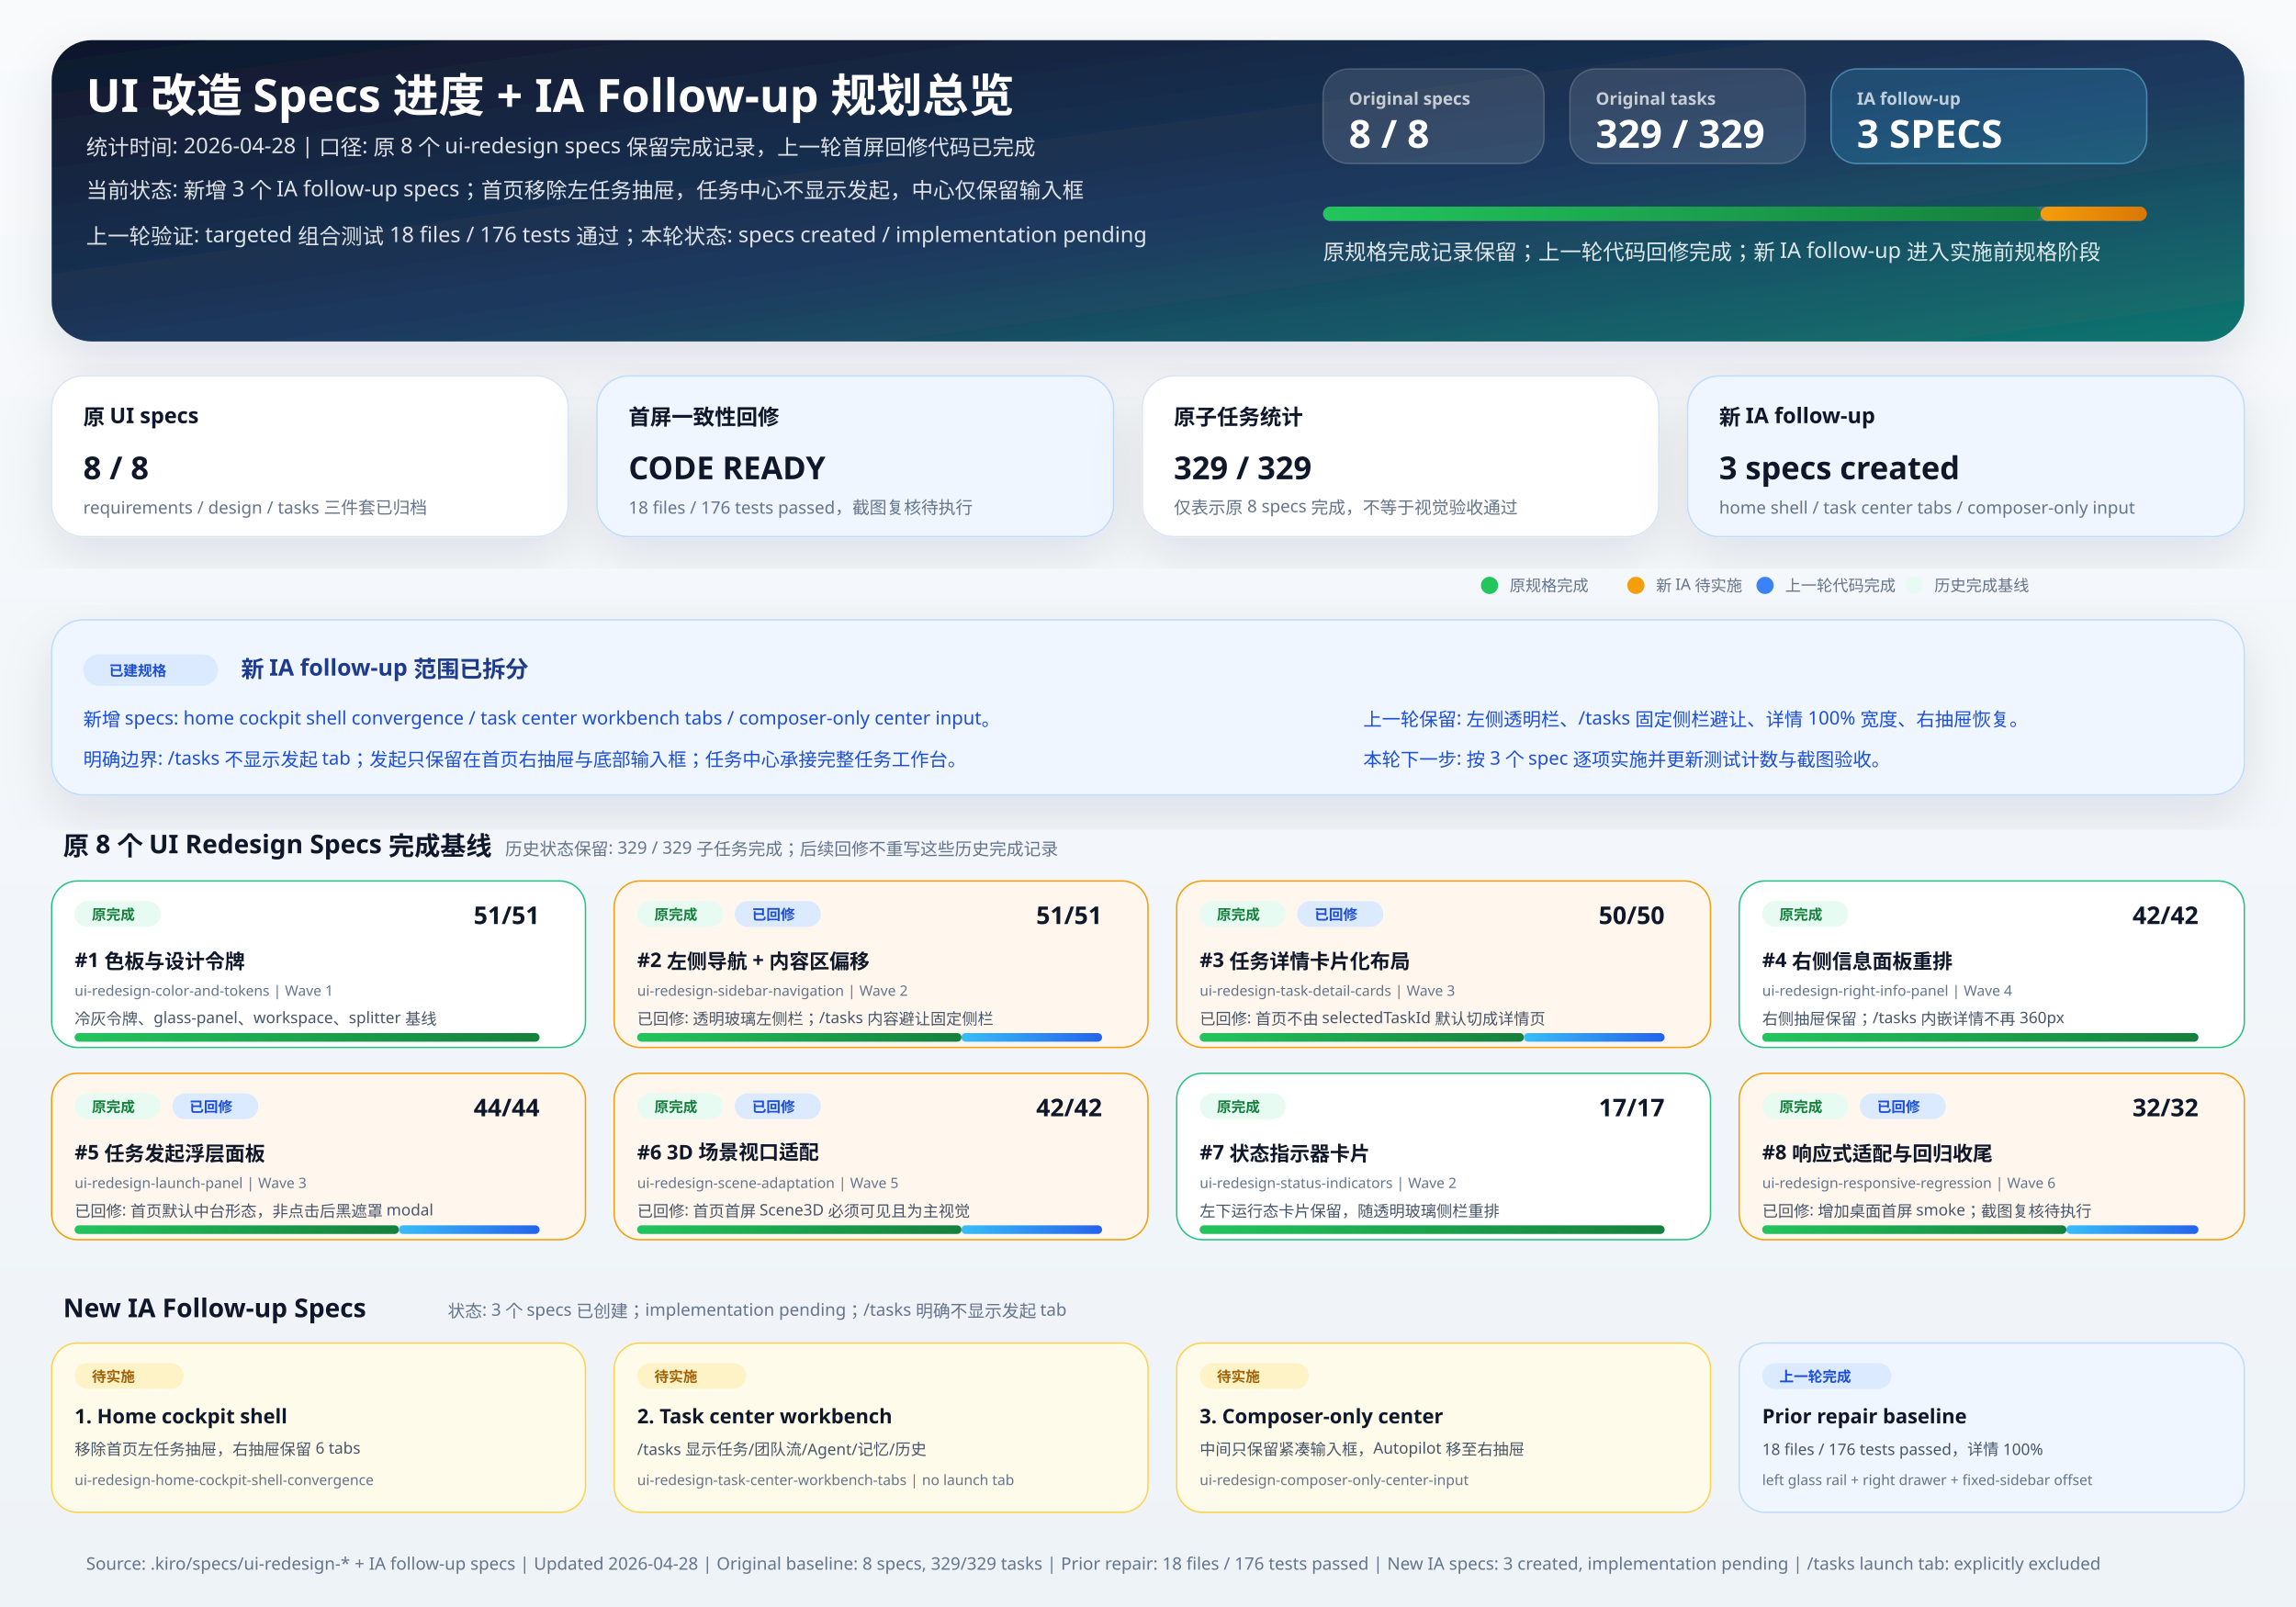
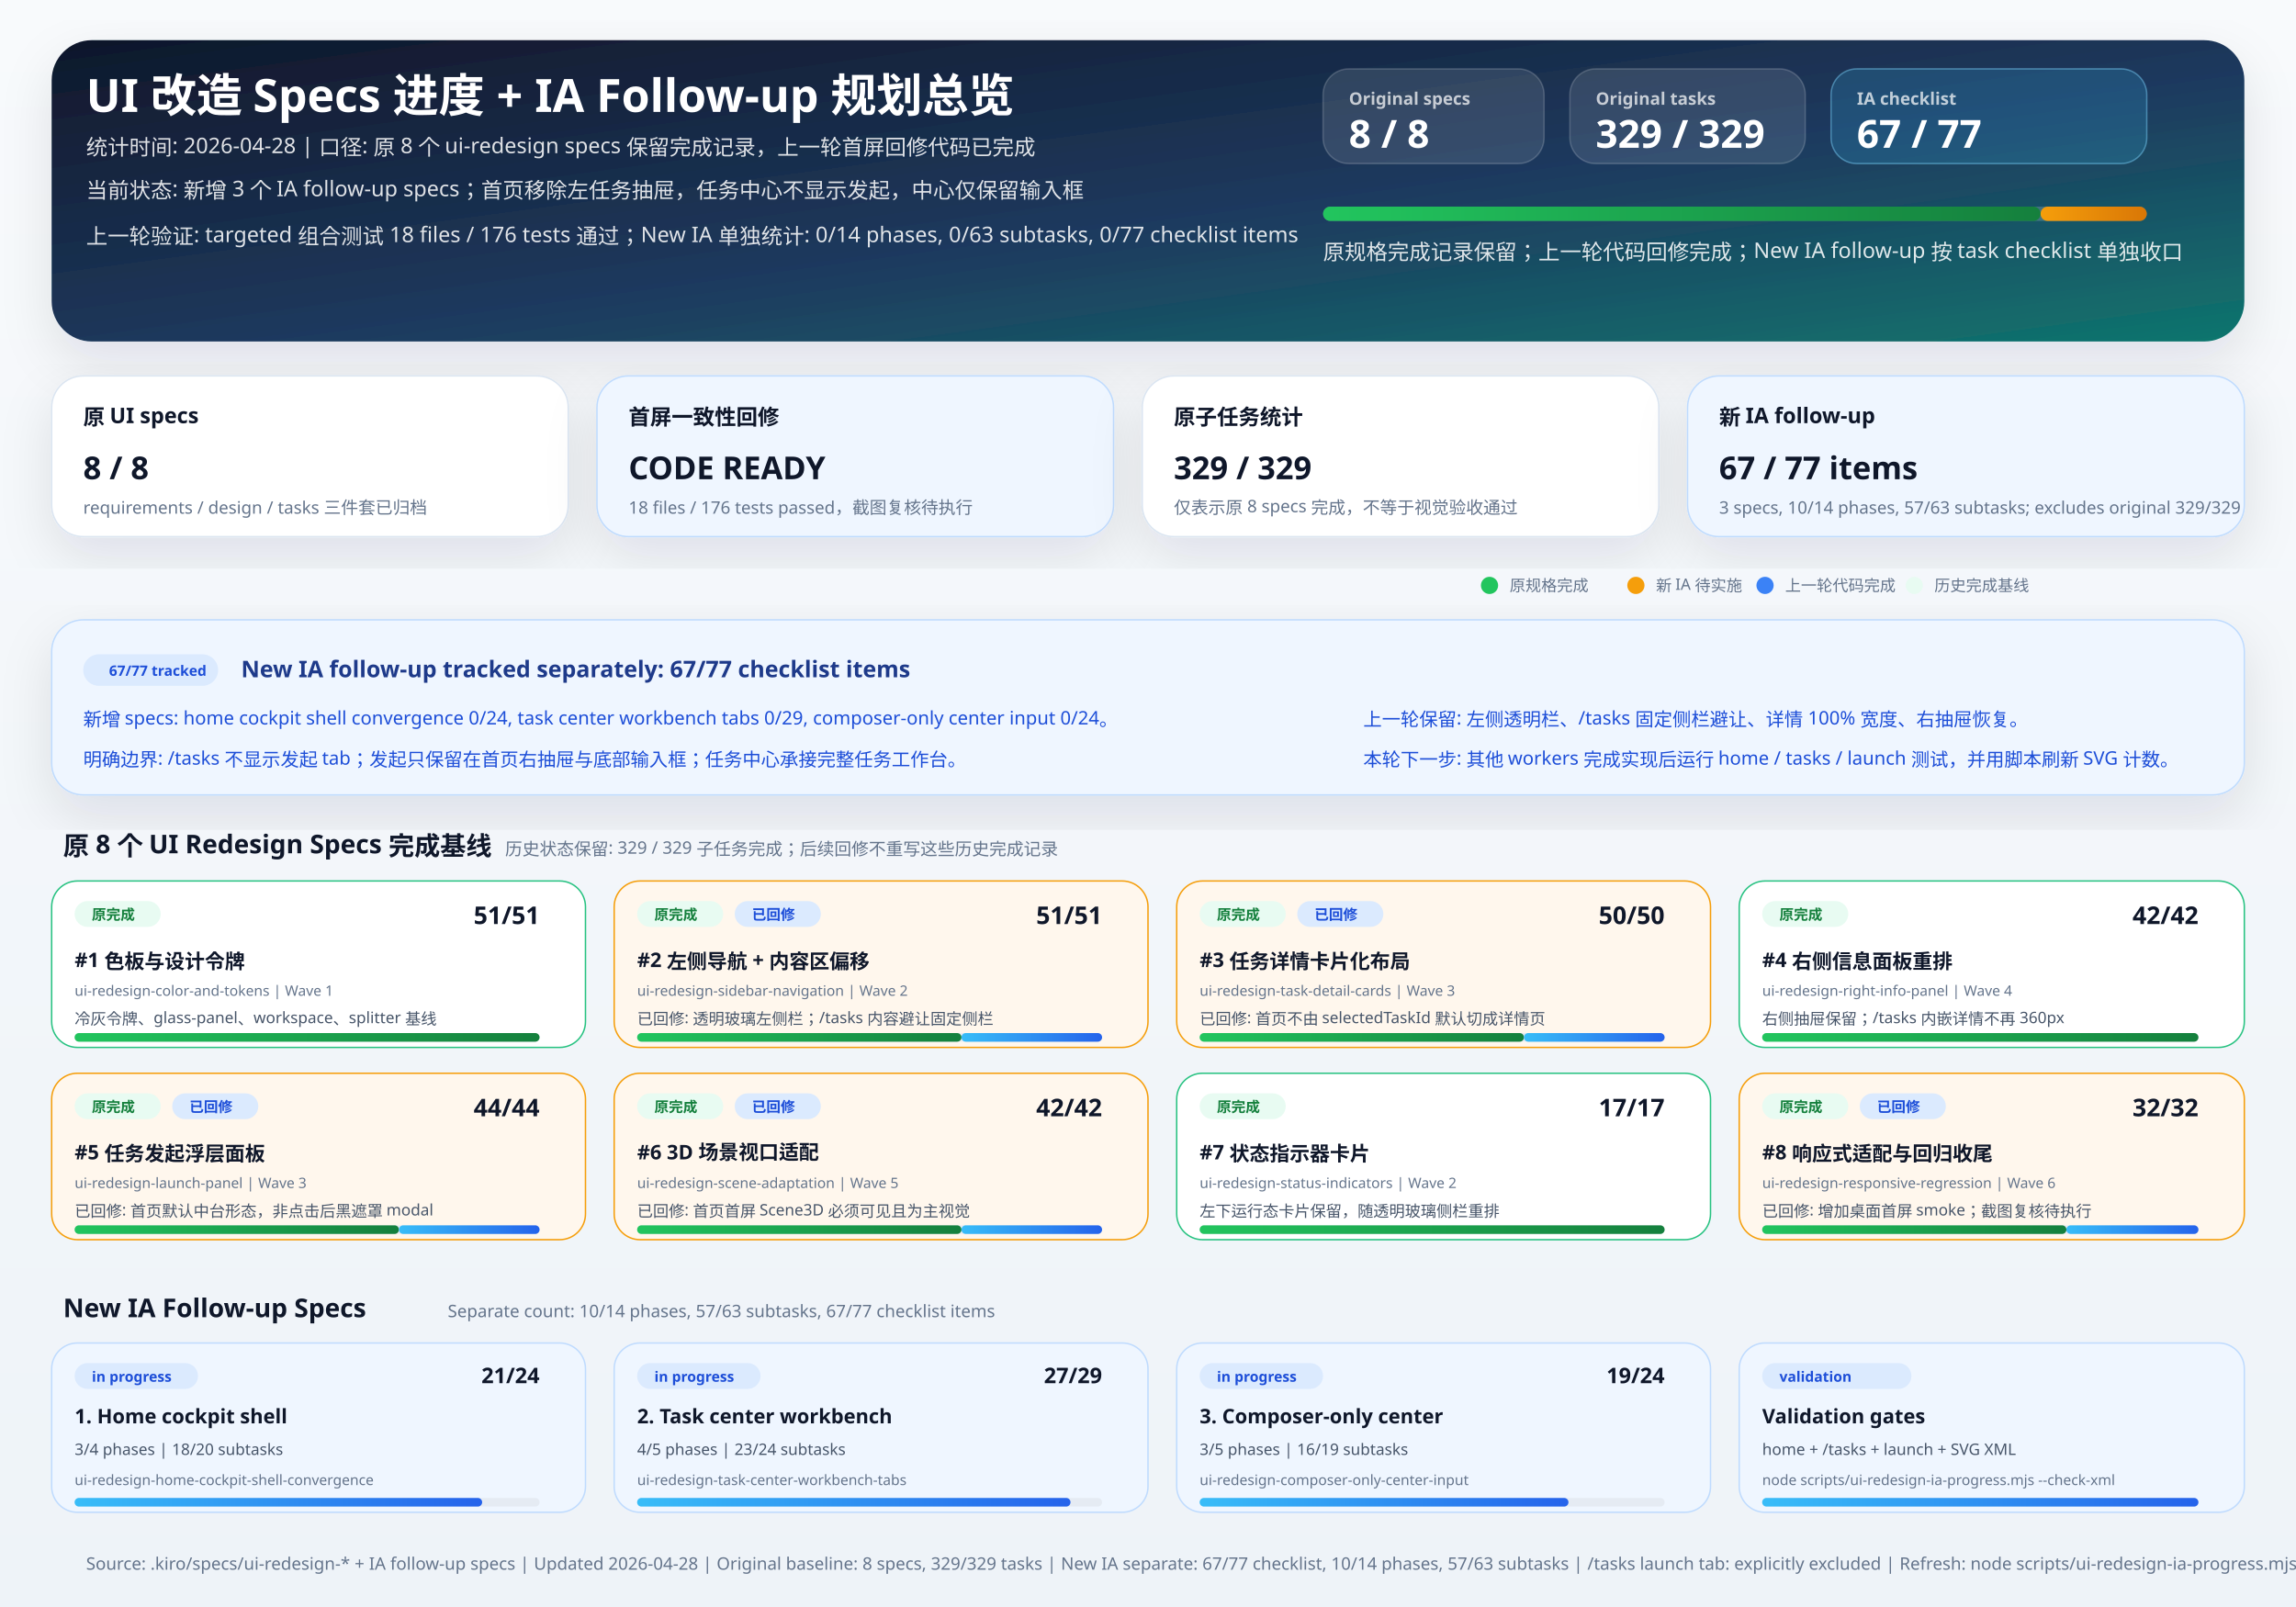
<svg xmlns="http://www.w3.org/2000/svg" width="1600" height="1120" viewBox="0 0 1600 1120" role="img" aria-labelledby="title desc">
  <defs>
    <linearGradient id="bg" x1="0" y1="0" x2="0" y2="1">
      <stop offset="0%" stop-color="#f8fafc" />
      <stop offset="100%" stop-color="#eef3f8" />
    </linearGradient>
    <linearGradient id="hero" x1="0" y1="0" x2="1" y2="1">
      <stop offset="0%" stop-color="#0f172a" />
      <stop offset="56%" stop-color="#1e3a5f" />
      <stop offset="100%" stop-color="#0f766e" />
    </linearGradient>
    <linearGradient id="baseFill" x1="0" y1="0" x2="1" y2="0">
      <stop offset="0%" stop-color="#22c55e" />
      <stop offset="100%" stop-color="#15803d" />
    </linearGradient>
    <linearGradient id="reopenFill" x1="0" y1="0" x2="1" y2="0">
      <stop offset="0%" stop-color="#f59e0b" />
      <stop offset="100%" stop-color="#d97706" />
    </linearGradient>
    <linearGradient id="workFill" x1="0" y1="0" x2="1" y2="0">
      <stop offset="0%" stop-color="#38bdf8" />
      <stop offset="100%" stop-color="#2563eb" />
    </linearGradient>
    <filter id="shadow" x="-20%" y="-20%" width="140%" height="140%">
      <feDropShadow dx="0" dy="14" stdDeviation="18" flood-color="#0f172a" flood-opacity="0.10" />
    </filter>
    <style>
      .hero-title { font: 700 32px "Segoe UI", "Microsoft YaHei", sans-serif; fill: #ffffff; }
      .hero-sub { font: 500 15px "Segoe UI", "Microsoft YaHei", sans-serif; fill: rgba(255,255,255,0.86); }
      .hero-k { font: 600 12px "Segoe UI", "Microsoft YaHei", sans-serif; fill: rgba(255,255,255,0.72); }
      .hero-v { font: 700 27px "Segoe UI", "Microsoft YaHei", sans-serif; fill: #ffffff; }
      .card-title { font: 700 15px "Segoe UI", "Microsoft YaHei", sans-serif; fill: #0f172a; }
      .card-value { font: 700 22px "Segoe UI", "Microsoft YaHei", sans-serif; fill: #0f172a; }
      .card-meta { font: 500 12px "Segoe UI", "Microsoft YaHei", sans-serif; fill: #64748b; }
      .section-title { font: 700 18px "Segoe UI", "Microsoft YaHei", sans-serif; fill: #0f172a; }
      .section-meta { font: 500 12px "Segoe UI", "Microsoft YaHei", sans-serif; fill: #64748b; }
      .spec-title { font: 700 14px "Segoe UI", "Microsoft YaHei", sans-serif; fill: #0f172a; }
      .spec-slug { font: 500 10px "Segoe UI", "Microsoft YaHei", sans-serif; fill: #64748b; }
      .spec-task { font: 500 11px "Segoe UI", "Microsoft YaHei", sans-serif; fill: #475569; }
      .badge-done { font: 700 10px "Segoe UI", "Microsoft YaHei", sans-serif; fill: #15803d; }
      .badge-reopen { font: 700 10px "Segoe UI", "Microsoft YaHei", sans-serif; fill: #a16207; }
      .badge-work { font: 700 10px "Segoe UI", "Microsoft YaHei", sans-serif; fill: #1d4ed8; }
      .alert-title { font: 700 16px "Segoe UI", "Microsoft YaHei", sans-serif; fill: #78350f; }
      .alert-copy { font: 500 13px "Segoe UI", "Microsoft YaHei", sans-serif; fill: #92400e; }
      .legend { font: 500 11px "Segoe UI", "Microsoft YaHei", sans-serif; fill: #64748b; }
      .foot { font: 500 12px "Segoe UI", "Microsoft YaHei", sans-serif; fill: #64748b; }
    </style>
  </defs>
  <rect x="0" y="0" width="1600" height="1120" fill="url(#bg)" />
  <rect x="36" y="28" width="1528" height="210" rx="28" fill="url(#hero)" filter="url(#shadow)" />
  <text x="60" y="78" class="hero-title">UI 改造 Specs 进度 + IA Follow-up 规划总览</text>
  <text x="60" y="108" class="hero-sub">统计时间: 2026-04-28 | 口径: 原 8 个 ui-redesign specs 保留完成记录，上一轮首屏回修代码已完成</text>
  <text x="60" y="138" class="hero-sub">当前状态: 新增 3 个 IA follow-up specs；首页移除左任务抽屉，任务中心不显示发起，中心仅保留输入框</text>
-   <text x="60" y="170" class="hero-sub">上一轮验证: targeted 组合测试 18 files / 176 tests 通过；本轮状态: specs created / implementation pending</text>
+   <text x="60" y="170" class="hero-sub">上一轮验证: targeted 组合测试 18 files / 176 tests 通过；New IA 单独统计: 0/14 phases, 0/63 subtasks, 0/77 checklist items</text>
  <rect x="922" y="48" width="154" height="66" rx="18" fill="rgba(255,255,255,0.11)" stroke="rgba(255,255,255,0.18)" />
  <text x="940" y="73" class="hero-k">Original specs</text>
  <text x="940" y="103" class="hero-v">8 / 8</text>
  <rect x="1094" y="48" width="164" height="66" rx="18" fill="rgba(255,255,255,0.11)" stroke="rgba(255,255,255,0.18)" />
  <text x="1112" y="73" class="hero-k">Original tasks</text>
  <text x="1112" y="103" class="hero-v">329 / 329</text>
  <rect x="1276" y="48" width="220" height="66" rx="18" fill="rgba(56,189,248,0.18)" stroke="rgba(125,211,252,0.46)" />
-   <text x="1294" y="73" class="hero-k">IA follow-up</text>
-   <text x="1294" y="103" class="hero-v">3 SPECS</text>
+   <text x="1294" y="73" class="hero-k">IA checklist</text>
+   <text id="ia-hero-value" x="1294" y="103" class="hero-v">67 / 77</text>
  <rect x="922" y="144" width="574" height="10" rx="5" fill="rgba(255,255,255,0.18)" />
  <rect x="922" y="144" width="500" height="10" rx="5" fill="url(#baseFill)" />
  <rect x="1422" y="144" width="74" height="10" rx="5" fill="url(#reopenFill)" />
-   <text x="922" y="181" class="hero-sub">原规格完成记录保留；上一轮代码回修完成；新 IA follow-up 进入实施前规格阶段</text>
+   <text x="922" y="181" class="hero-sub">原规格完成记录保留；上一轮代码回修完成；New IA follow-up 按 task checklist 单独收口</text>
  <rect x="36" y="262" width="360" height="112" rx="22" fill="#ffffff" stroke="#dbe5f1" filter="url(#shadow)" />
  <text x="58" y="296" class="card-title">原 UI specs</text>
  <text x="58" y="334" class="card-value">8 / 8</text>
  <text x="58" y="358" class="card-meta">requirements / design / tasks 三件套已归档</text>
  <rect x="416" y="262" width="360" height="112" rx="22" fill="#eff6ff" stroke="#bfdbfe" filter="url(#shadow)" />
  <text x="438" y="296" class="card-title">首屏一致性回修</text>
  <text x="438" y="334" class="card-value">CODE READY</text>
  <text x="438" y="358" class="card-meta">18 files / 176 tests passed，截图复核待执行</text>
  <rect x="796" y="262" width="360" height="112" rx="22" fill="#ffffff" stroke="#dbe5f1" filter="url(#shadow)" />
  <text x="818" y="296" class="card-title">原子任务统计</text>
  <text x="818" y="334" class="card-value">329 / 329</text>
  <text x="818" y="358" class="card-meta">仅表示原 8 specs 完成，不等于视觉验收通过</text>
  <rect x="1176" y="262" width="388" height="112" rx="22" fill="#eff6ff" stroke="#bfdbfe" filter="url(#shadow)" />
  <text x="1198" y="296" class="card-title">新 IA follow-up</text>
-   <text x="1198" y="334" class="card-value">3 specs created</text>
-   <text x="1198" y="358" class="card-meta">home shell / task center tabs / composer-only input</text>
+   <text id="ia-summary-value" x="1198" y="334" class="card-value">67 / 77 items</text>
+   <text id="ia-summary-meta" x="1198" y="358" class="card-meta">3 specs, 10/14 phases, 57/63 subtasks; excludes original 329/329</text>
  <circle cx="1038" cy="408" r="6" fill="#22c55e" />
  <text x="1052" y="412" class="legend">原规格完成</text>
  <circle cx="1140" cy="408" r="6" fill="#f59e0b" />
  <text x="1154" y="412" class="legend">新 IA 待实施</text>
  <circle cx="1230" cy="408" r="6" fill="#3b82f6" />
  <text x="1244" y="412" class="legend">上一轮代码完成</text>
  <circle cx="1334" cy="408" r="6" fill="#e8fbf2" />
  <text x="1348" y="412" class="legend">历史完成基线</text>
  <rect x="36" y="432" width="1528" height="122" rx="22" fill="#eff6ff" stroke="#bfdbfe" filter="url(#shadow)" />
  <rect x="58" y="456" width="94" height="22" rx="11" fill="#dbeafe" />
-   <text x="76" y="471" class="badge-work">已建规格</text>
-   <text x="168" y="472" class="alert-title" style="fill:#1e3a8a;">新 IA follow-up 范围已拆分</text>
-   <text x="58" y="506" class="alert-copy" style="fill:#1d4ed8;">新增 specs: home cockpit shell convergence / task center workbench tabs / composer-only center input。</text>
+   <text id="ia-status-badge" x="76" y="471" class="badge-work">67/77 tracked</text>
+   <text id="ia-status-title" x="168" y="472" class="alert-title" style="fill:#1e3a8a;">New IA follow-up tracked separately: 67/77 checklist items</text>
+   <text x="58" y="506" class="alert-copy" style="fill:#1d4ed8;">新增 specs: home cockpit shell convergence 0/24, task center workbench tabs 0/29, composer-only center input 0/24。</text>
  <text x="58" y="534" class="alert-copy" style="fill:#1d4ed8;">明确边界: /tasks 不显示发起 tab；发起只保留在首页右抽屉与底部输入框；任务中心承接完整任务工作台。</text>
  <text x="950" y="506" class="alert-copy" style="fill:#1d4ed8;">上一轮保留: 左侧透明栏、/tasks 固定侧栏避让、详情 100% 宽度、右抽屉恢复。</text>
-   <text x="950" y="534" class="alert-copy" style="fill:#1d4ed8;">本轮下一步: 按 3 个 spec 逐项实施并更新测试计数与截图验收。</text>
+   <text x="950" y="534" class="alert-copy" style="fill:#1d4ed8;">本轮下一步: 其他 workers 完成实现后运行 home / tasks / launch 测试，并用脚本刷新 SVG 计数。</text>
  <text x="44" y="596" class="section-title">原 8 个 UI Redesign Specs 完成基线</text>
  <text x="352" y="596" class="section-meta">历史状态保留: 329 / 329 子任务完成；后续回修不重写这些历史完成记录</text>
  <rect x="36" y="614" width="372" height="116" rx="18" fill="#ffffff" stroke="#27c281" />
  <rect x="52" y="628" width="60" height="18" rx="9" fill="#e8fbf2" />
  <text x="64" y="641" class="badge-done">原完成</text>
  <text x="376" y="644" text-anchor="end" class="card-value" style="font-size:17px;">51/51</text>
  <text x="52" y="674" class="spec-title">#1 色板与设计令牌</text>
  <text x="52" y="694" class="spec-slug">ui-redesign-color-and-tokens | Wave 1</text>
  <text x="52" y="714" class="spec-task">冷灰令牌、glass-panel、workspace、splitter 基线</text>
  <rect x="52" y="720" width="324" height="6" rx="3" fill="#e5ebf3" />
  <rect x="52" y="720" width="324" height="6" rx="3" fill="url(#baseFill)" />
  <rect x="428" y="614" width="372" height="116" rx="18" fill="#fff7ed" stroke="#f59e0b" />
  <rect x="444" y="628" width="60" height="18" rx="9" fill="#e8fbf2" />
  <text x="456" y="641" class="badge-done">原完成</text>
  <rect x="512" y="628" width="60" height="18" rx="9" fill="#dbeafe" />
  <text x="524" y="641" class="badge-work">已回修</text>
  <text x="768" y="644" text-anchor="end" class="card-value" style="font-size:17px;">51/51</text>
  <text x="444" y="674" class="spec-title">#2 左侧导航 + 内容区偏移</text>
  <text x="444" y="694" class="spec-slug">ui-redesign-sidebar-navigation | Wave 2</text>
  <text x="444" y="714" class="spec-task">已回修: 透明玻璃左侧栏；/tasks 内容避让固定侧栏</text>
  <rect x="444" y="720" width="324" height="6" rx="3" fill="#e5ebf3" />
  <rect x="444" y="720" width="226" height="6" rx="3" fill="url(#baseFill)" />
  <rect x="670" y="720" width="98" height="6" rx="3" fill="url(#workFill)" />
  <rect x="820" y="614" width="372" height="116" rx="18" fill="#fff7ed" stroke="#f59e0b" />
  <rect x="836" y="628" width="60" height="18" rx="9" fill="#e8fbf2" />
  <text x="848" y="641" class="badge-done">原完成</text>
  <rect x="904" y="628" width="60" height="18" rx="9" fill="#dbeafe" />
  <text x="916" y="641" class="badge-work">已回修</text>
  <text x="1160" y="644" text-anchor="end" class="card-value" style="font-size:17px;">50/50</text>
  <text x="836" y="674" class="spec-title">#3 任务详情卡片化布局</text>
  <text x="836" y="694" class="spec-slug">ui-redesign-task-detail-cards | Wave 3</text>
  <text x="836" y="714" class="spec-task">已回修: 首页不由 selectedTaskId 默认切成详情页</text>
  <rect x="836" y="720" width="324" height="6" rx="3" fill="#e5ebf3" />
  <rect x="836" y="720" width="226" height="6" rx="3" fill="url(#baseFill)" />
  <rect x="1062" y="720" width="98" height="6" rx="3" fill="url(#workFill)" />
  <rect x="1212" y="614" width="352" height="116" rx="18" fill="#ffffff" stroke="#27c281" />
  <rect x="1228" y="628" width="60" height="18" rx="9" fill="#e8fbf2" />
  <text x="1240" y="641" class="badge-done">原完成</text>
  <text x="1532" y="644" text-anchor="end" class="card-value" style="font-size:17px;">42/42</text>
  <text x="1228" y="674" class="spec-title">#4 右侧信息面板重排</text>
  <text x="1228" y="694" class="spec-slug">ui-redesign-right-info-panel | Wave 4</text>
  <text x="1228" y="714" class="spec-task">右侧抽屉保留；/tasks 内嵌详情不再 360px</text>
  <rect x="1228" y="720" width="304" height="6" rx="3" fill="#e5ebf3" />
  <rect x="1228" y="720" width="304" height="6" rx="3" fill="url(#baseFill)" />
  <rect x="36" y="748" width="372" height="116" rx="18" fill="#fff7ed" stroke="#f59e0b" />
  <rect x="52" y="762" width="60" height="18" rx="9" fill="#e8fbf2" />
  <text x="64" y="775" class="badge-done">原完成</text>
  <rect x="120" y="762" width="60" height="18" rx="9" fill="#dbeafe" />
  <text x="132" y="775" class="badge-work">已回修</text>
  <text x="376" y="778" text-anchor="end" class="card-value" style="font-size:17px;">44/44</text>
  <text x="52" y="808" class="spec-title">#5 任务发起浮层面板</text>
  <text x="52" y="828" class="spec-slug">ui-redesign-launch-panel | Wave 3</text>
  <text x="52" y="848" class="spec-task">已回修: 首页默认中台形态，非点击后黑遮罩 modal</text>
  <rect x="52" y="854" width="324" height="6" rx="3" fill="#e5ebf3" />
  <rect x="52" y="854" width="226" height="6" rx="3" fill="url(#baseFill)" />
  <rect x="278" y="854" width="98" height="6" rx="3" fill="url(#workFill)" />
  <rect x="428" y="748" width="372" height="116" rx="18" fill="#fff7ed" stroke="#f59e0b" />
  <rect x="444" y="762" width="60" height="18" rx="9" fill="#e8fbf2" />
  <text x="456" y="775" class="badge-done">原完成</text>
  <rect x="512" y="762" width="60" height="18" rx="9" fill="#dbeafe" />
  <text x="524" y="775" class="badge-work">已回修</text>
  <text x="768" y="778" text-anchor="end" class="card-value" style="font-size:17px;">42/42</text>
  <text x="444" y="808" class="spec-title">#6 3D 场景视口适配</text>
  <text x="444" y="828" class="spec-slug">ui-redesign-scene-adaptation | Wave 5</text>
  <text x="444" y="848" class="spec-task">已回修: 首页首屏 Scene3D 必须可见且为主视觉</text>
  <rect x="444" y="854" width="324" height="6" rx="3" fill="#e5ebf3" />
  <rect x="444" y="854" width="226" height="6" rx="3" fill="url(#baseFill)" />
  <rect x="670" y="854" width="98" height="6" rx="3" fill="url(#workFill)" />
  <rect x="820" y="748" width="372" height="116" rx="18" fill="#ffffff" stroke="#27c281" />
  <rect x="836" y="762" width="60" height="18" rx="9" fill="#e8fbf2" />
  <text x="848" y="775" class="badge-done">原完成</text>
  <text x="1160" y="778" text-anchor="end" class="card-value" style="font-size:17px;">17/17</text>
  <text x="836" y="808" class="spec-title">#7 状态指示器卡片</text>
  <text x="836" y="828" class="spec-slug">ui-redesign-status-indicators | Wave 2</text>
  <text x="836" y="848" class="spec-task">左下运行态卡片保留，随透明玻璃侧栏重排</text>
  <rect x="836" y="854" width="324" height="6" rx="3" fill="#e5ebf3" />
  <rect x="836" y="854" width="324" height="6" rx="3" fill="url(#baseFill)" />
  <rect x="1212" y="748" width="352" height="116" rx="18" fill="#fff7ed" stroke="#f59e0b" />
  <rect x="1228" y="762" width="60" height="18" rx="9" fill="#e8fbf2" />
  <text x="1240" y="775" class="badge-done">原完成</text>
  <rect x="1296" y="762" width="60" height="18" rx="9" fill="#dbeafe" />
  <text x="1308" y="775" class="badge-work">已回修</text>
  <text x="1532" y="778" text-anchor="end" class="card-value" style="font-size:17px;">32/32</text>
  <text x="1228" y="808" class="spec-title">#8 响应式适配与回归收尾</text>
  <text x="1228" y="828" class="spec-slug">ui-redesign-responsive-regression | Wave 6</text>
  <text x="1228" y="848" class="spec-task">已回修: 增加桌面首屏 smoke；截图复核待执行</text>
  <rect x="1228" y="854" width="304" height="6" rx="3" fill="#e5ebf3" />
  <rect x="1228" y="854" width="212" height="6" rx="3" fill="url(#baseFill)" />
  <rect x="1440" y="854" width="92" height="6" rx="3" fill="url(#workFill)" />
  <text x="44" y="918" class="section-title">New IA Follow-up Specs</text>
-   <text x="312" y="918" class="section-meta">状态: 3 个 specs 已创建；implementation pending；/tasks 明确不显示发起 tab</text>
-   <rect x="36" y="936" width="372" height="118" rx="18" fill="#fffbeb" stroke="#fcd34d" />
-   <rect x="52" y="950" width="76" height="18" rx="9" fill="#fef3c7" />
-   <text x="64" y="963" class="badge-reopen">待实施</text>
+   <text id="ia-section-meta" x="312" y="918" class="section-meta">Separate count: 10/14 phases, 57/63 subtasks, 67/77 checklist items</text>
+   <rect x="36" y="936" width="372" height="118" rx="18" fill="#eff6ff" stroke="#bfdbfe" />
+   <rect x="52" y="950" width="86" height="18" rx="9" fill="#dbeafe" />
+   <text x="64" y="963" class="badge-work">in progress</text>
+   <text x="376" y="964" text-anchor="end" class="card-value" style="font-size:15px;">21/24</text>
  <text x="52" y="992" class="spec-title">1. Home cockpit shell</text>
-   <text x="52" y="1014" class="spec-task">移除首页左任务抽屉，右抽屉保留 6 tabs</text>
+   <text x="52" y="1014" class="spec-task">3/4 phases | 18/20 subtasks</text>
  <text x="52" y="1035" class="spec-slug">ui-redesign-home-cockpit-shell-convergence</text>
-   <rect x="428" y="936" width="372" height="118" rx="18" fill="#fffbeb" stroke="#fcd34d" />
-   <rect x="444" y="950" width="76" height="18" rx="9" fill="#fef3c7" />
-   <text x="456" y="963" class="badge-reopen">待实施</text>
+   <rect x="52" y="1044" width="324" height="6" rx="3" fill="#e5ebf3" />
+   <rect x="52" y="1044" width="284" height="6" rx="3" fill="url(#workFill)" />
+   <rect x="428" y="936" width="372" height="118" rx="18" fill="#eff6ff" stroke="#bfdbfe" />
+   <rect x="444" y="950" width="86" height="18" rx="9" fill="#dbeafe" />
+   <text x="456" y="963" class="badge-work">in progress</text>
+   <text x="768" y="964" text-anchor="end" class="card-value" style="font-size:15px;">27/29</text>
  <text x="444" y="992" class="spec-title">2. Task center workbench</text>
-   <text x="444" y="1014" class="spec-task">/tasks 显示任务/团队流/Agent/记忆/历史</text>
-   <text x="444" y="1035" class="spec-slug">ui-redesign-task-center-workbench-tabs | no launch tab</text>
-   <rect x="820" y="936" width="372" height="118" rx="18" fill="#fffbeb" stroke="#fcd34d" />
-   <rect x="836" y="950" width="76" height="18" rx="9" fill="#fef3c7" />
-   <text x="848" y="963" class="badge-reopen">待实施</text>
+   <text x="444" y="1014" class="spec-task">4/5 phases | 23/24 subtasks</text>
+   <text x="444" y="1035" class="spec-slug">ui-redesign-task-center-workbench-tabs</text>
+   <rect x="444" y="1044" width="324" height="6" rx="3" fill="#e5ebf3" />
+   <rect x="444" y="1044" width="302" height="6" rx="3" fill="url(#workFill)" />
+   <rect x="820" y="936" width="372" height="118" rx="18" fill="#eff6ff" stroke="#bfdbfe" />
+   <rect x="836" y="950" width="86" height="18" rx="9" fill="#dbeafe" />
+   <text x="848" y="963" class="badge-work">in progress</text>
+   <text x="1160" y="964" text-anchor="end" class="card-value" style="font-size:15px;">19/24</text>
  <text x="836" y="992" class="spec-title">3. Composer-only center</text>
-   <text x="836" y="1014" class="spec-task">中间只保留紧凑输入框，Autopilot 移至右抽屉</text>
+   <text x="836" y="1014" class="spec-task">3/5 phases | 16/19 subtasks</text>
  <text x="836" y="1035" class="spec-slug">ui-redesign-composer-only-center-input</text>
+   <rect x="836" y="1044" width="324" height="6" rx="3" fill="#e5ebf3" />
+   <rect x="836" y="1044" width="257" height="6" rx="3" fill="url(#workFill)" />
  <rect x="1212" y="936" width="352" height="118" rx="18" fill="#eff6ff" stroke="#bfdbfe" />
-   <rect x="1228" y="950" width="90" height="18" rx="9" fill="#dbeafe" />
-   <text x="1240" y="963" class="badge-work">上一轮完成</text>
-   <text x="1228" y="992" class="spec-title">Prior repair baseline</text>
-   <text x="1228" y="1014" class="spec-task">18 files / 176 tests passed，详情 100%</text>
-   <text x="1228" y="1035" class="spec-slug">left glass rail + right drawer + fixed-sidebar offset</text>
-   <text x="60" y="1094" class="foot">Source: .kiro/specs/ui-redesign-* + IA follow-up specs | Updated 2026-04-28 | Original baseline: 8 specs, 329/329 tasks | Prior repair: 18 files / 176 tests passed | New IA specs: 3 created, implementation pending | /tasks launch tab: explicitly excluded</text>
+   <rect x="1228" y="950" width="104" height="18" rx="9" fill="#dbeafe" />
+   <text x="1240" y="963" class="badge-work">validation</text>
+   <text x="1228" y="992" class="spec-title">Validation gates</text>
+   <text x="1228" y="1014" class="spec-task">home + /tasks + launch + SVG XML</text>
+   <text x="1228" y="1035" class="spec-slug">node scripts/ui-redesign-ia-progress.mjs --check-xml</text>
+   <rect x="1228" y="1044" width="304" height="6" rx="3" fill="#e5ebf3" />
+   <rect x="1228" y="1044" width="304" height="6" rx="3" fill="url(#workFill)" />
+   <text id="ia-footer" x="60" y="1094" class="foot">Source: .kiro/specs/ui-redesign-* + IA follow-up specs | Updated 2026-04-28 | Original baseline: 8 specs, 329/329 tasks | New IA separate: 67/77 checklist, 10/14 phases, 57/63 subtasks | /tasks launch tab: explicitly excluded | Refresh: node scripts/ui-redesign-ia-progress.mjs --write</text>
</svg>
